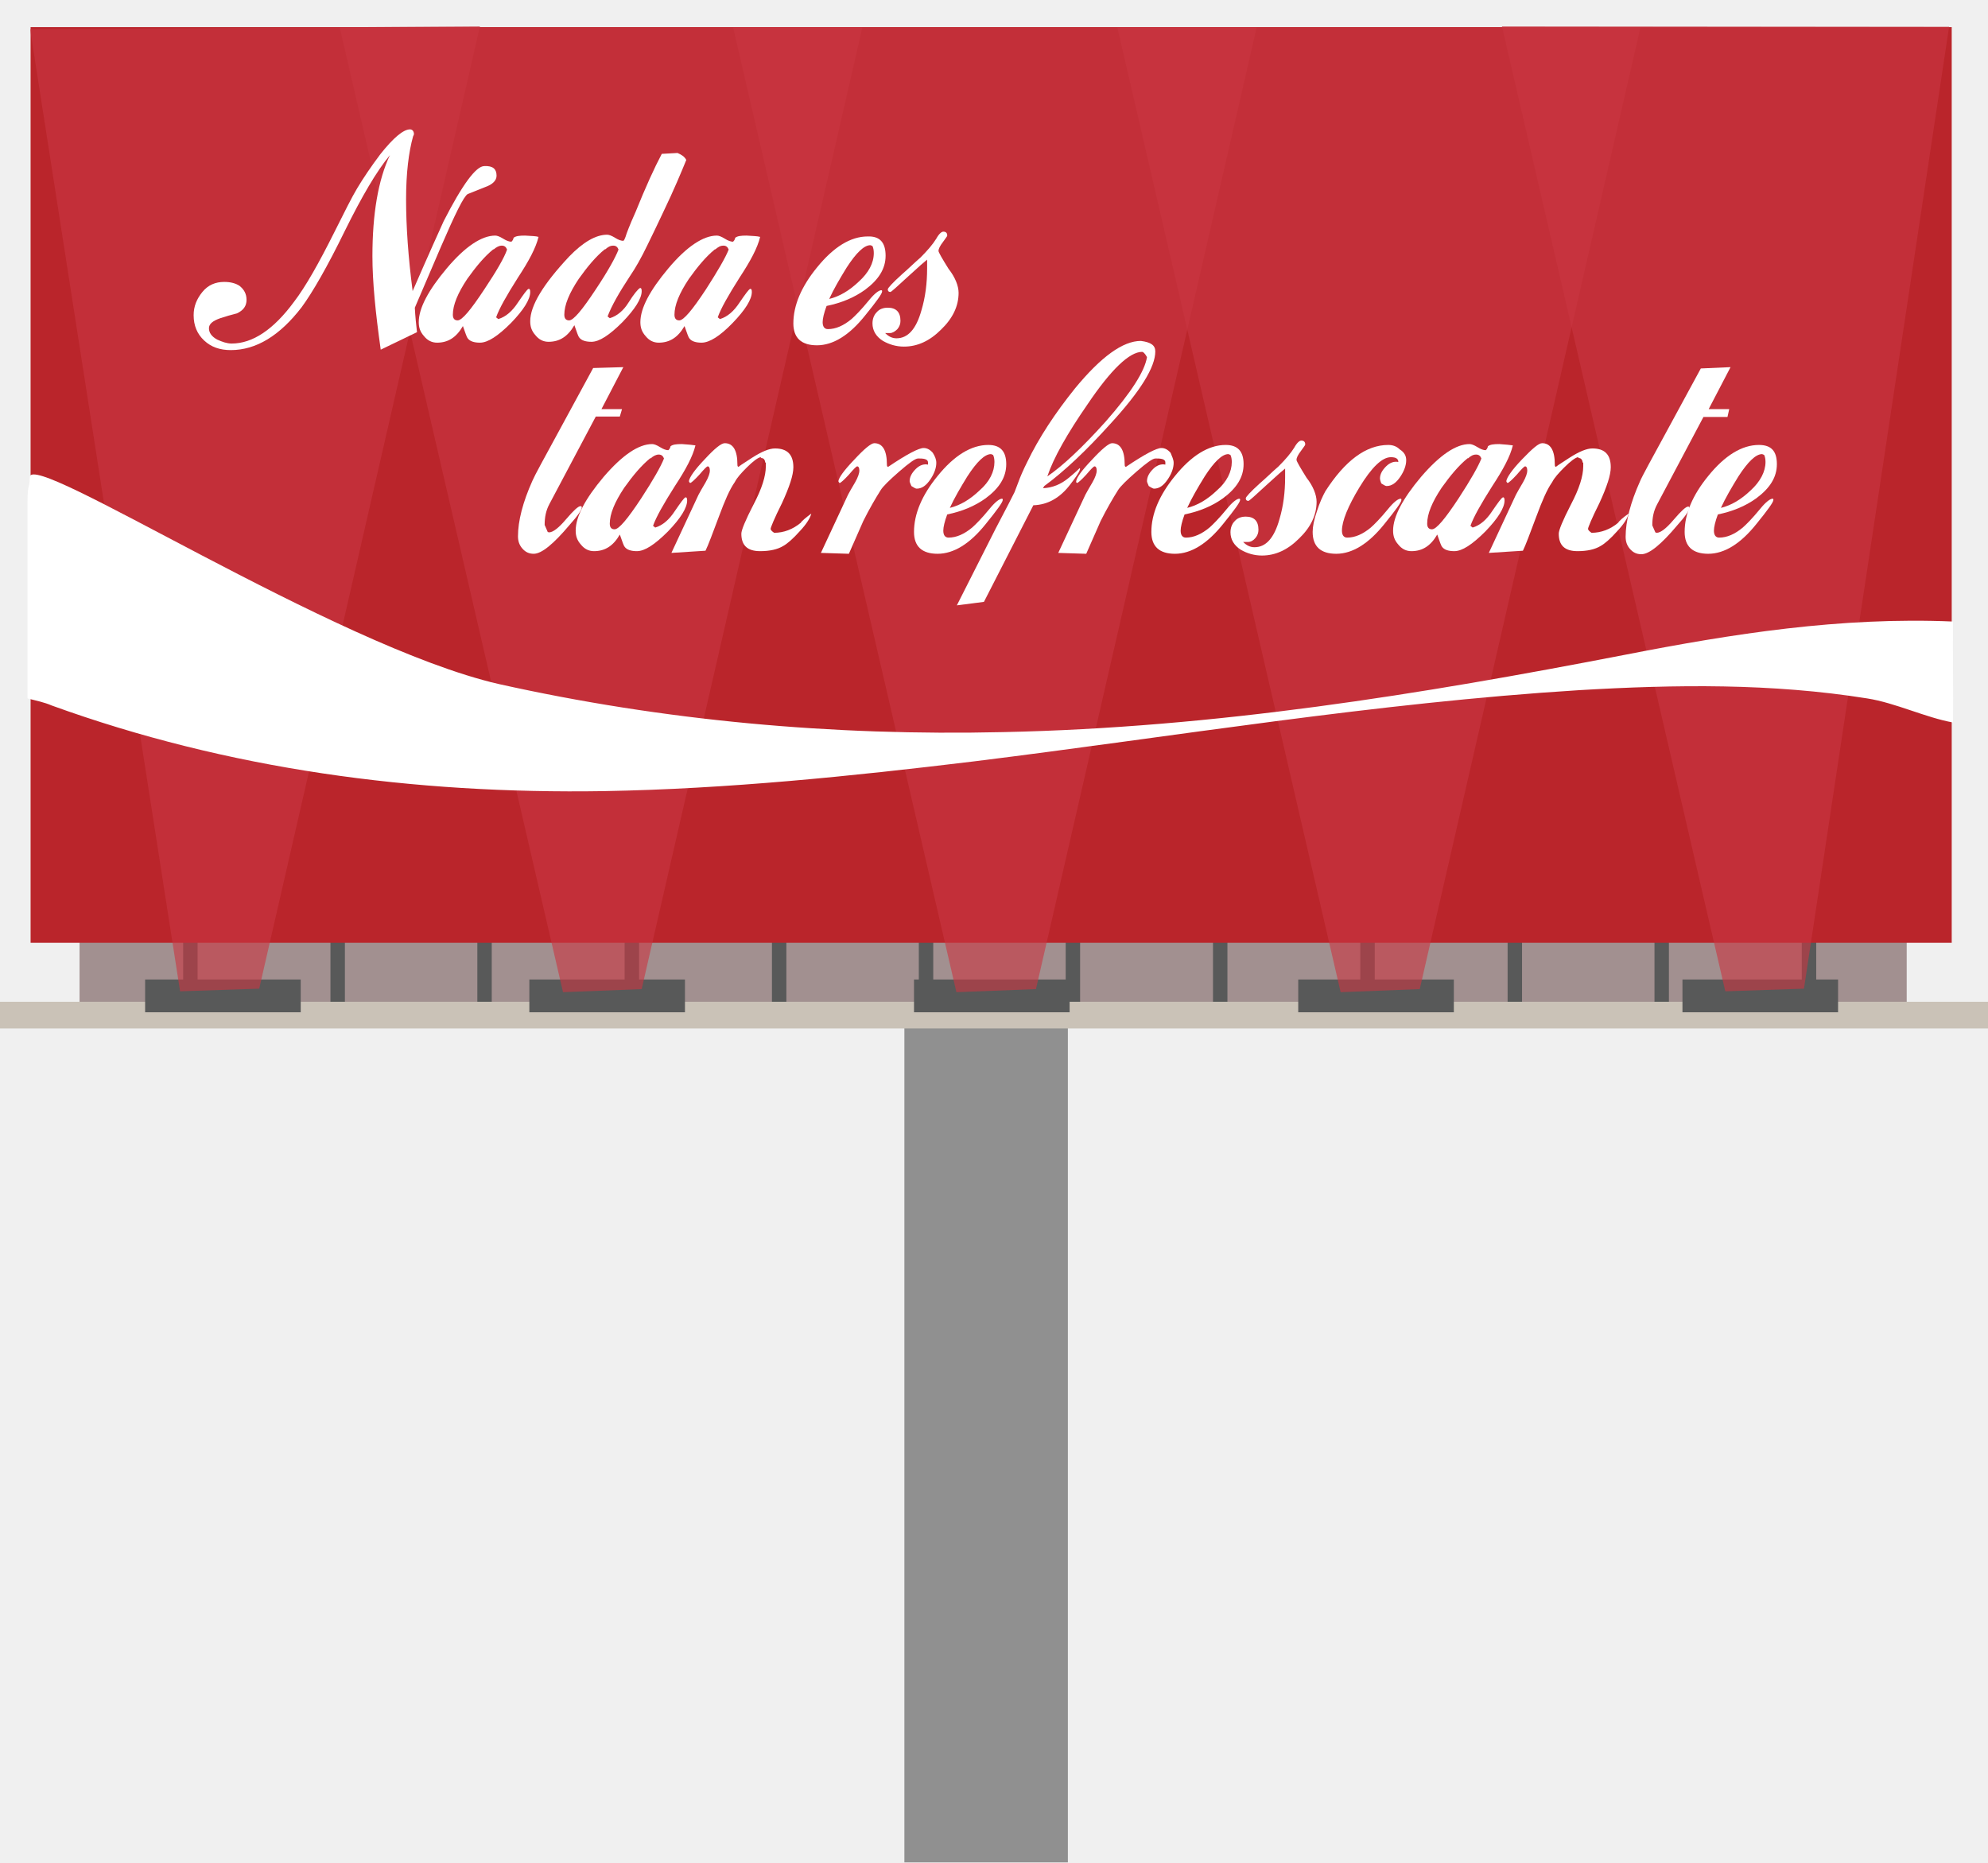
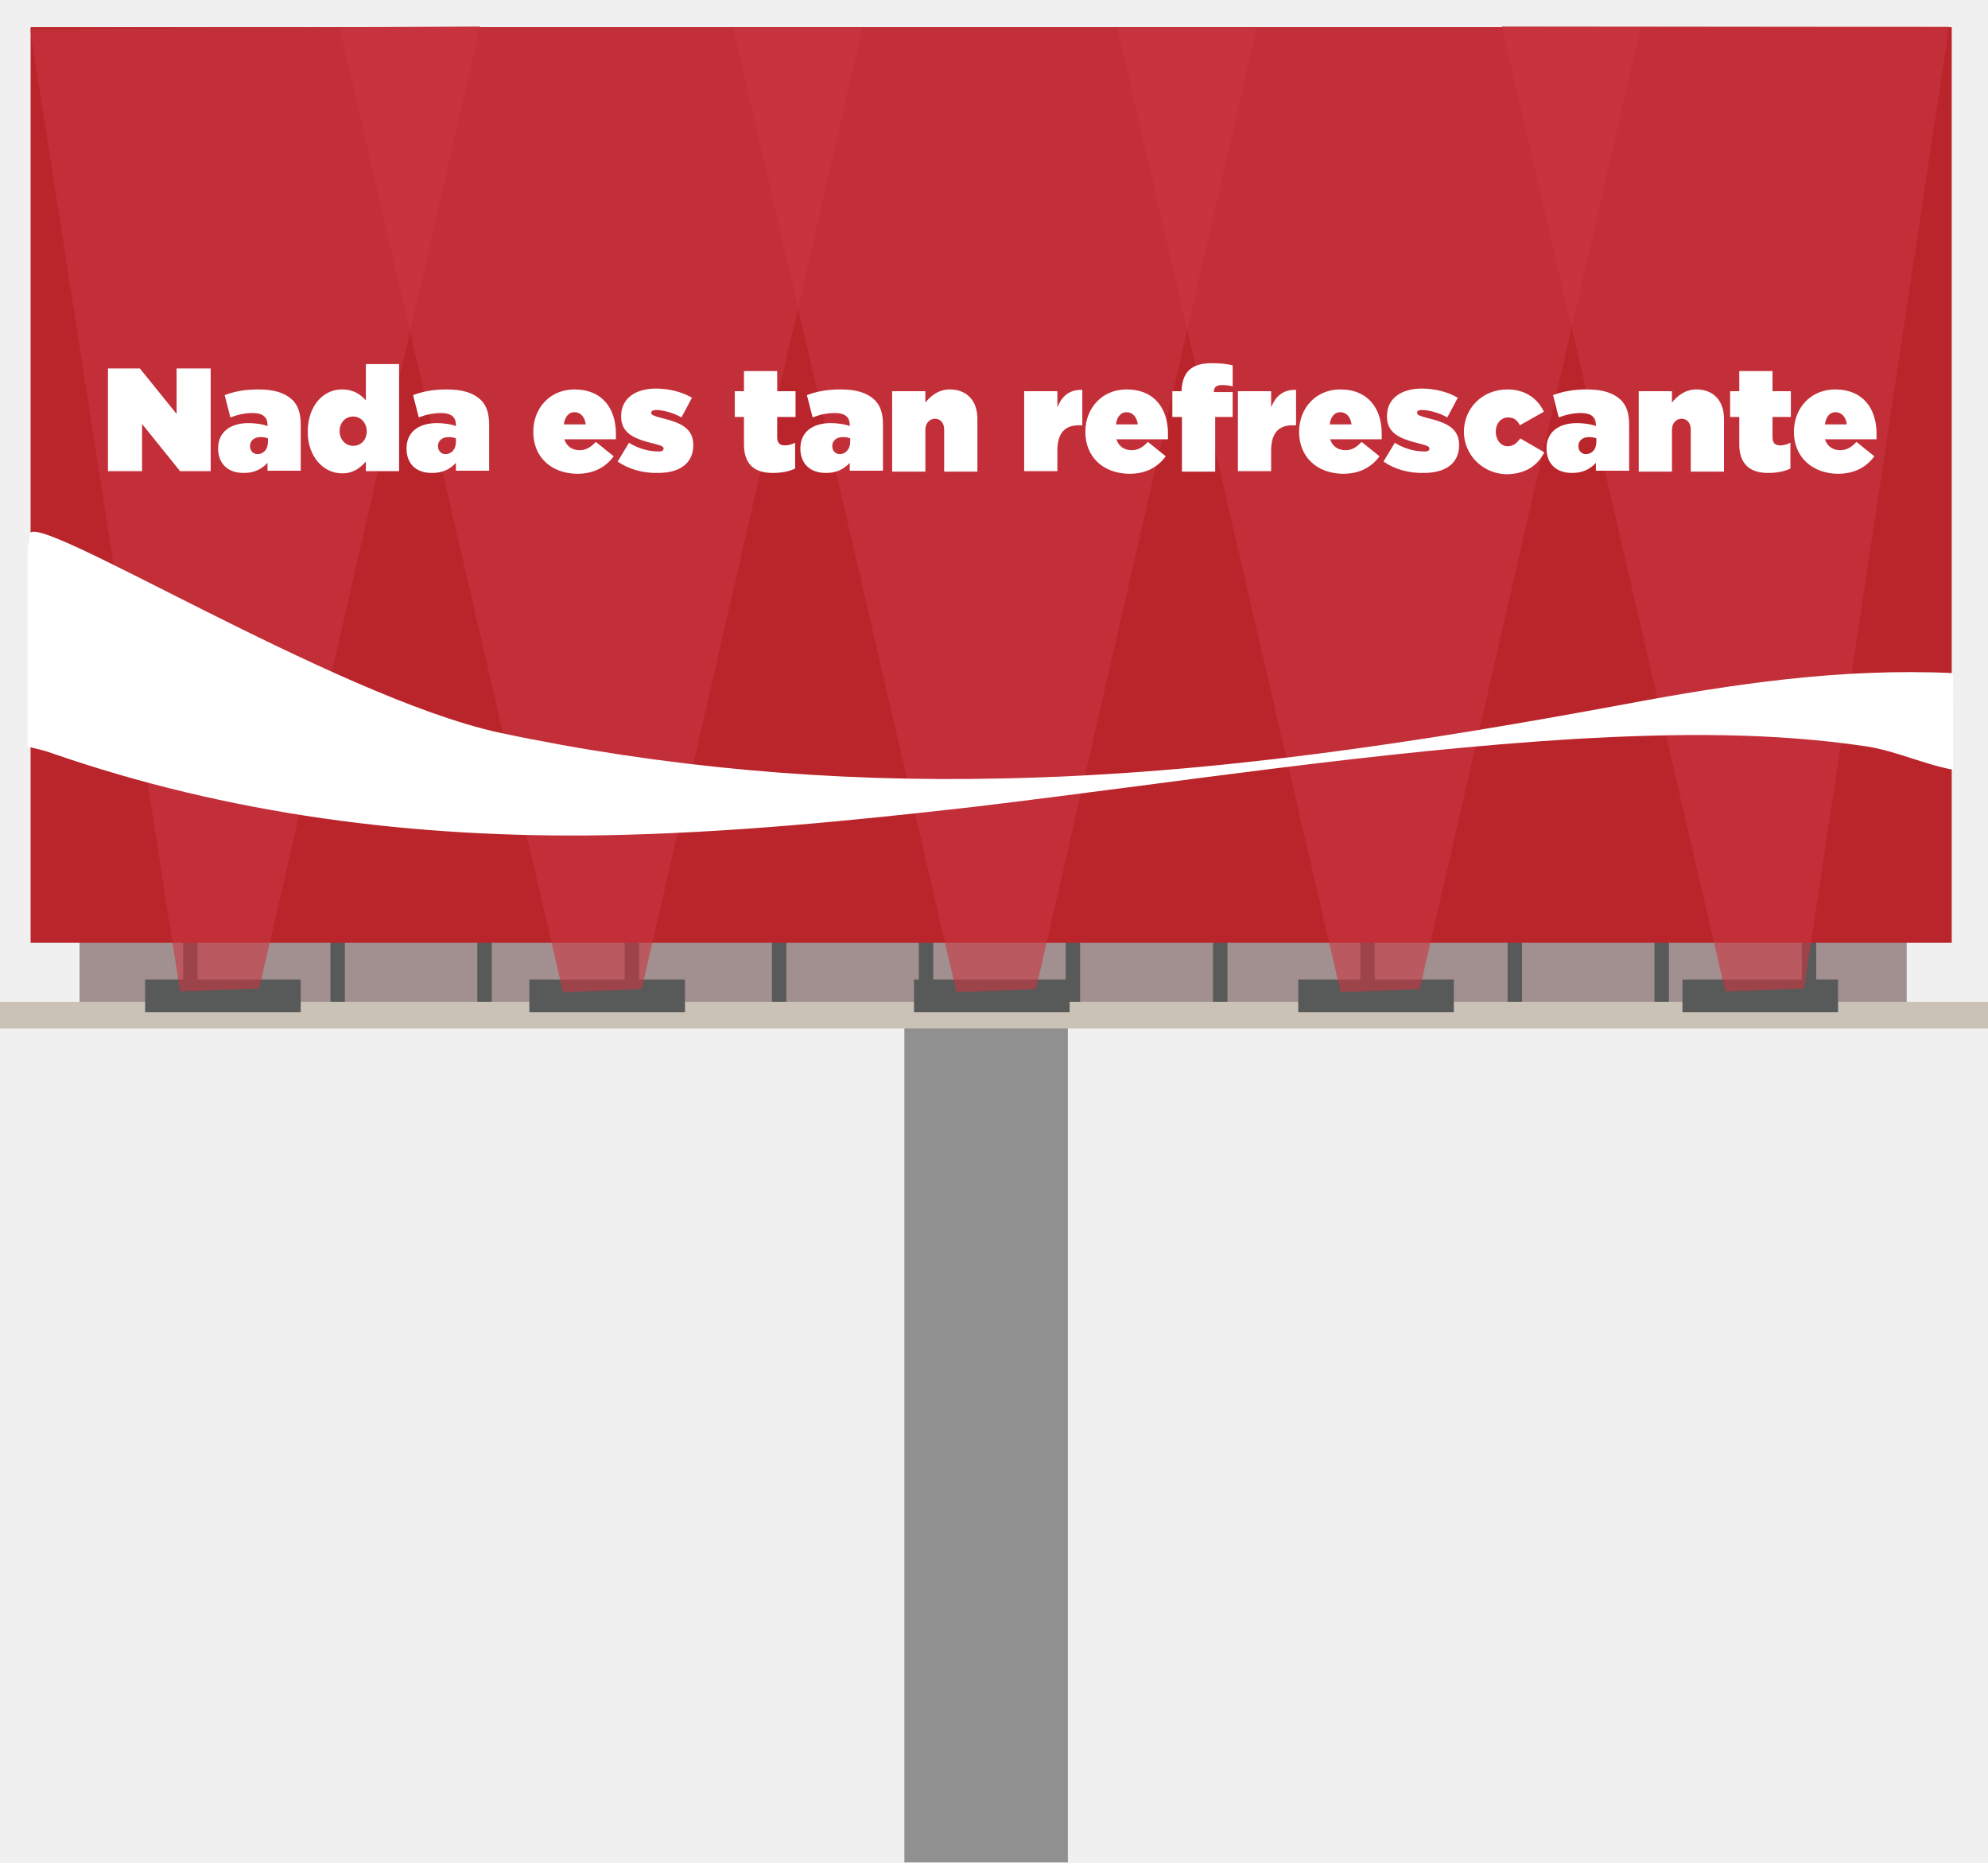
- <svg xmlns="http://www.w3.org/2000/svg" version="1.1" id="Layer_1" x="0px" y="0px" viewBox="0 0 454.8 426.1" enable-background="new 0 0 454.8 426.1" xml:space="preserve">
-   <rect x="206.9" y="220.4" fill="#909090" width="37.4" height="205.7" />
-   <rect x="18.2" y="206.3" fill="#A29090" width="418" height="23.4" />
-   <rect x="41.9" y="206.3" fill="#585959" width="3.3" height="23.4" />
-   <rect x="75.6" y="206.3" fill="#585959" width="3.3" height="23.4" />
-   <rect x="109.2" y="206.3" fill="#585959" width="3.3" height="23.4" />
-   <rect x="142.9" y="206.3" fill="#585959" width="3.3" height="23.4" />
-   <rect x="176.6" y="206.3" fill="#585959" width="3.3" height="23.4" />
-   <rect x="210.2" y="206.3" fill="#585959" width="3.3" height="23.4" />
-   <rect x="243.8" y="206.3" fill="#585959" width="3.3" height="23.4" />
-   <rect x="277.5" y="206.3" fill="#585959" width="3.3" height="23.4" />
-   <rect x="311.2" y="206.3" fill="#585959" width="3.3" height="23.4" />
-   <rect x="344.9" y="206.3" fill="#585959" width="3.3" height="23.4" />
-   <rect x="378.5" y="206.3" fill="#585959" width="3.3" height="23.4" />
-   <rect x="412.2" y="206.3" fill="#585959" width="3.3" height="23.4" />
-   <rect x="0" y="229.2" fill="#CAC2B7" width="454.8" height="6.1" />
-   <rect x="33.2" y="224.1" fill="#585959" width="35.6" height="7.5" />
-   <rect x="121.1" y="224.1" fill="#585959" width="35.6" height="7.5" />
-   <rect x="209.1" y="224.1" fill="#585959" width="35.6" height="7.5" />
-   <rect x="297" y="224.1" fill="#585959" width="35.6" height="7.5" />
-   <rect x="384.9" y="224.1" fill="#585959" width="35.6" height="7.5" />
-   <rect x="7" y="6.2" fill="#BA252B" width="439.5" height="209.5" />
-   <polygon opacity="0.61" fill="#C93641" enable-background="new    " points="59.3,226.2 109.8,6 6.9,6.7 41.2,226.8 " />
-   <polygon opacity="0.61" fill="#C93641" enable-background="new    " points="146.8,226.3 197.3,6.2 77.7,6.2 128.8,227 " />
-   <polygon opacity="0.61" fill="#C93641" enable-background="new    " points="237,226.3 287.5,6.2 167.7,6.2 218.8,227 " />
-   <polygon opacity="0.61" fill="#C93641" enable-background="new    " points="324.8,226.3 375.3,6.2 255.6,6.2 306.7,227 " />
-   <polygon opacity="0.61" fill="#C93641" enable-background="new    " points="412.7,226.2 445.9,6.1 343.6,6 394.7,226.8 " />
+ <svg xmlns="http://www.w3.org/2000/svg" version="1.1" id="Layer_1" x="0px" y="0px" viewBox="-252 67.9 454.8 426.1" style="enable-background:new -252 67.9 454.8 426.1;" xml:space="preserve">
+   <style type="text/css">
+ 	.st0{fill:#909090;}
+ 	.st1{fill:#A29090;}
+ 	.st2{fill:#585959;}
+ 	.st3{fill:#CAC2B7;}
+ 	.st4{fill:#BA252B;}
+ 	.st5{opacity:0.61;fill:#C93641;enable-background:new    ;}
+ 	.st6{fill:#FFFFFF;}
+ </style>
+   <rect x="-45.1" y="288.3" class="st0" width="37.4" height="205.7" />
+   <rect x="-233.8" y="274.2" class="st1" width="418" height="23.4" />
+   <rect x="-210.1" y="274.2" class="st2" width="3.3" height="23.4" />
+   <rect x="-176.4" y="274.2" class="st2" width="3.3" height="23.4" />
+   <rect x="-142.8" y="274.2" class="st2" width="3.3" height="23.4" />
+   <rect x="-109.1" y="274.2" class="st2" width="3.3" height="23.4" />
+   <rect x="-75.4" y="274.2" class="st2" width="3.3" height="23.4" />
+   <rect x="-41.8" y="274.2" class="st2" width="3.3" height="23.4" />
+   <rect x="-8.2" y="274.2" class="st2" width="3.3" height="23.4" />
+   <rect x="25.5" y="274.2" class="st2" width="3.3" height="23.4" />
+   <rect x="59.2" y="274.2" class="st2" width="3.3" height="23.4" />
+   <rect x="92.9" y="274.2" class="st2" width="3.3" height="23.4" />
+   <rect x="126.5" y="274.2" class="st2" width="3.3" height="23.4" />
+   <rect x="160.2" y="274.2" class="st2" width="3.3" height="23.4" />
+   <rect x="-252" y="297.1" class="st3" width="454.8" height="6.1" />
+   <rect x="-218.8" y="292" class="st2" width="35.6" height="7.5" />
+   <rect x="-130.9" y="292" class="st2" width="35.6" height="7.5" />
+   <rect x="-42.9" y="292" class="st2" width="35.6" height="7.5" />
+   <rect x="45" y="292" class="st2" width="35.6" height="7.5" />
+   <rect x="132.9" y="292" class="st2" width="35.6" height="7.5" />
+   <rect x="-245" y="74.1" class="st4" width="439.5" height="209.5" />
+   <polygon class="st5" points="-192.7,294.1 -142.2,73.9 -245.1,74.6 -210.8,294.7 " />
+   <polygon class="st5" points="-105.2,294.2 -54.7,74.1 -174.3,74.1 -123.2,294.9 " />
+   <polygon class="st5" points="-15,294.2 35.5,74.1 -84.3,74.1 -33.2,294.9 " />
+   <polygon class="st5" points="72.8,294.2 123.3,74.1 3.6,74.1 54.7,294.9 " />
+   <polygon class="st5" points="160.7,294.1 193.9,74 91.6,73.9 142.7,294.7 " />
  <g>
-     <path fill="#FFFFFF" d="M371.8,149.8c-46.9,9.1-94,16.7-142.3,17.7c-39.1,0.9-77.7-2.6-115.4-11C76.3,147.8,6.8,102.6,6.8,109.2   c0,2.6-0.5,1.4-0.5,5.5v45.1c2,0.5,3.9,0.9,5.5,1.6C52.1,176,94.6,181.7,138.2,181c28.3-0.5,56.5-3.4,84.6-6.8   c46.1-5.7,91.9-13.4,138.5-16.3c22.1-1.3,44-1.6,65.9,1.9c6.4,1,13.4,4.4,19.6,5.5c0.1-7-0.1-16.2,0-23.1   C421.1,141.1,396.4,145,371.8,149.8z" />
-     <g>
-       <path fill="#FFFFFF" d="M113.6,40.2c0,1.1-0.9,2-2.6,2.6l-4,1.6c-0.9,0.5-2.9,4.6-6.1,12l-6,14c0.1,2,0.3,3.9,0.5,5.6l-8.3,4    c-1.2-8.5-1.9-15.6-1.9-21.4c0-9.6,1.3-17.4,4-23.1c-3,3.6-6.4,9.4-10.3,17.3c-4,8.2-7.4,14.1-9.9,17.5c-5,6.5-10.4,9.8-16.2,9.8    c-2.5,0-4.5-0.7-6.1-2.2s-2.4-3.4-2.4-5.8c0-2,0.7-3.7,2-5.3c1.3-1.6,3-2.3,5-2.3c1.4,0,2.6,0.3,3.5,0.9c1,0.8,1.6,1.8,1.6,3.2    c0,1.4-0.7,2.4-2.2,3.1c-1.2,0.3-2.6,0.7-3.8,1.1c-1.7,0.6-2.6,1.3-2.6,2.3c0,1,0.6,1.9,1.9,2.6c1.1,0.5,2.2,0.9,3.3,0.9    c4.8,0,9.6-3.2,14.3-9.6c2.6-3.4,5.6-8.7,9.2-15.9c2.3-4.6,4-8,5.2-10c1.5-2.5,3.2-5,5.3-7.8c3-3.8,5.3-5.7,6.8-5.7    c0.5,0,0.9,0.4,0.9,1.1c0,0.1-0.1,0.3-0.2,0.5c-1,3.6-1.6,8.4-1.6,14.4c0,6.3,0.5,13.3,1.5,21c3.7-8.5,6.1-13.8,7.1-16    c4.3-8.4,7.4-12.6,9.3-12.6C112.8,37.9,113.6,38.7,113.6,40.2z" />
-       <path fill="#FFFFFF" d="M123.2,54.2c-0.6,2.5-2.2,5.5-4.7,9.3c-2.6,4.1-4.3,7.1-5,9.1l0.5,0.4c1.7-0.5,3.2-1.8,4.5-3.8    c1.3-1.9,2.1-3,2.4-3.1h0.2c0.2,0.2,0.2,0.5,0.2,0.7c0,1.7-1.5,4.1-4.4,7.1c-3,3-5.3,4.5-7.1,4.5c-1.3,0-2.3-0.3-2.8-1    c-0.2-0.2-0.5-1.1-1.1-2.8c-1.5,2.6-3.4,3.8-5.9,3.8c-1.2,0-2.2-0.5-3-1.5c-0.9-1-1.2-2-1.2-3.2c0-3.2,2.2-7.3,6.4-12.3    s8-7.5,11.1-7.5c0.4,0,1,0.2,1.8,0.7s1.4,0.7,1.9,0.7c0.2-0.2,0.4-0.4,0.5-0.9c0.5-0.4,1.3-0.5,2.6-0.5    C121.6,54,122.6,54,123.2,54.2z M116,57.1c-0.2-0.5-0.5-0.9-1.2-0.9c-0.6,0-1.2,0.3-1.9,0.9v-0.1c-2.1,1.7-4,4-6,6.8    c-2.2,3.3-3.3,6-3.3,8.2c0,0.9,0.4,1.3,1.1,1.3c1,0,3-2.4,6.1-7.1C113.6,62,115.4,58.9,116,57.1z" />
-       <path fill="#FFFFFF" d="M157,36.6c-1.1,2.7-2.8,6.8-5.3,12c-1.1,2.4-2.3,4.8-3.6,7.5c-1.4,2.9-2.7,5.2-4,7.1    c-2.5,3.8-4.2,6.8-5.1,9.2l0.5,0.4c1.7-0.5,3.2-1.8,4.3-3.6c1.2-1.9,2.1-3,2.6-3.3h0.2c0.2,0.2,0.2,0.5,0.2,0.7    c0,1.7-1.5,4.1-4.4,7.1c-3,3-5.3,4.5-7.1,4.5c-1.3,0-2.3-0.3-2.8-1c-0.2-0.2-0.5-1.1-1.1-2.8c-1.5,2.6-3.4,3.8-5.9,3.8    c-1.2,0-2.2-0.5-3-1.5c-0.9-1-1.2-2-1.2-3.2c0-3.6,3-8.5,8.9-14.8c3.2-3.3,6.1-5,8.7-5c0.4,0,1,0.2,1.8,0.7    c0.8,0.5,1.4,0.7,1.9,0.7c0.2-0.1,0.3-0.4,0.5-0.9c0.2-0.7,0.9-2.6,2.3-5.7c2.3-5.7,4.3-10.1,6-13.3l3.6-0.2    C155.9,35.4,156.6,35.8,157,36.6z M141.5,57.1c-0.2-0.5-0.5-0.9-1.2-0.9s-1.2,0.3-1.9,0.9v-0.1c-2.1,1.7-4,4-6,6.8    c-2.2,3.3-3.3,6-3.3,8.2c0,0.9,0.4,1.3,1.1,1.3c1,0,3-2.4,6.1-7.1C139.1,62,140.8,58.9,141.5,57.1z" />
-       <path fill="#FFFFFF" d="M173.9,54.2c-0.6,2.5-2.2,5.5-4.7,9.3c-2.6,4.1-4.3,7.1-5,9.1l0.5,0.4c1.7-0.5,3.2-1.8,4.5-3.8    c1.3-1.9,2.1-3,2.4-3.1h0.2c0.2,0.2,0.2,0.5,0.2,0.7c0,1.7-1.5,4.1-4.4,7.1s-5.3,4.5-7.1,4.5c-1.3,0-2.3-0.3-2.8-1    c-0.2-0.2-0.5-1.1-1.1-2.8c-1.5,2.6-3.4,3.8-5.9,3.8c-1.2,0-2.2-0.5-3-1.5c-0.9-1-1.2-2-1.2-3.2c0-3.2,2.2-7.3,6.4-12.3    s8-7.5,11.1-7.5c0.4,0,1,0.2,1.8,0.7s1.4,0.7,1.9,0.7c0.2-0.2,0.4-0.4,0.5-0.9c0.5-0.4,1.3-0.5,2.6-0.5    C172.2,54,173.2,54,173.9,54.2z M166.7,57.1c-0.2-0.5-0.5-0.9-1.2-0.9s-1.2,0.3-1.9,0.9v-0.1c-2.1,1.7-4,4-6,6.8    c-2.2,3.3-3.3,6-3.3,8.2c0,0.9,0.4,1.3,1.1,1.3c1,0,3-2.4,6.1-7.1C164.2,62,166,58.9,166.7,57.1z" />
-       <path fill="#FFFFFF" d="M202.6,58.5c0,3-1.6,5.5-4.7,7.8c-2.5,1.8-5.4,3-8.8,3.7c-0.6,1.6-0.9,2.9-0.9,3.7c0,1,0.4,1.6,1.2,1.6    c1.8,0,3.6-0.8,5.4-2.3c0.8-0.7,2.2-2.1,4-4.3c1.3-1.6,2.3-2.3,2.8-2.3c0.2,0,0.2,0.1,0.2,0.3c0,0.5-1.3,2.3-3.9,5.5    c-3.6,4.5-7.3,6.8-11,6.8c-3.6,0-5.4-1.7-5.4-5c0-4.1,1.8-8.4,5.4-12.8c3.8-4.7,7.7-7.1,11.6-7.1C201.3,54,202.6,55.5,202.6,58.5z     M199.9,57.9c0-0.6-0.1-1.2-0.3-1.6c-0.2-0.1-0.4-0.2-0.5-0.2c-1.4,0-3.2,1.7-5.4,5.1c-1.6,2.6-3,5-4,7.2c2.4-0.6,4.6-1.9,6.8-4    C198.7,62.4,199.9,60.2,199.9,57.9z" />
-       <path fill="#FFFFFF" d="M219.3,67c0,3-1.3,5.8-4,8.4c-2.6,2.6-5.4,3.9-8.5,3.9c-1.8,0-3.4-0.5-4.8-1.3c-1.6-1-2.4-2.4-2.4-4    c0-1,0.3-1.9,1-2.6c0.6-0.7,1.5-1,2.5-1c1.9,0,2.9,1,2.9,3c0,0.7-0.2,1.3-0.7,1.9c-0.5,0.5-1.1,0.9-1.7,0.9c-0.4,0-0.8,0-1.1,0    c0.8,0.8,1.6,1.2,2.6,1.2c2.6,0,4.5-2.1,5.7-6.4c0.9-3,1.3-6.2,1.3-9.6v-2c-0.4,0.3-1.9,1.6-4.4,3.9c-2.5,2.3-3.8,3.5-4,3.5    c-0.4,0-0.6-0.2-0.6-0.6c0-0.3,1.1-1.5,3.2-3.4c1.4-1.2,2.8-2.6,4.3-3.9c1.6-1.6,2.8-3,3.6-4.3c0.6-1.1,1.2-1.6,1.6-1.6    c0.6,0,0.9,0.3,0.9,0.9c0,0.2-0.4,0.6-1,1.5c-0.7,0.9-1,1.6-1,2c0,0.3,0.8,1.7,2.3,4.1C218.5,63.4,219.3,65.4,219.3,67z" />
-       <path fill="#FFFFFF" d="M142.6,84l-5,9.6h4.7l-0.5,1.7h-5.5l-10.6,20c-0.8,1.5-1.1,3-1.1,4.8l0.7,1.6c0.2,0.1,0.3,0.1,0.3,0.1    c0.9,0,2.2-1,3.9-3c1.7-2,2.8-3,3.3-3c0.2,0,0.3,0.1,0.3,0.3c0,0.5-0.9,1.9-2.8,4c-3.7,4.4-6.4,6.6-8.2,6.6    c-1.1,0-1.9-0.4-2.6-1.2c-0.7-0.8-1-1.7-1-2.8c0-3.5,1.1-7.8,3.3-12.7c0.5-1.2,2.6-5,6.3-11.8l7.6-14L142.6,84z" />
-       <path fill="#FFFFFF" d="M159.1,101.9c-0.6,2.5-2.2,5.5-4.7,9.3c-2.6,4.1-4.3,7.1-5,9.1l0.5,0.4c1.7-0.5,3.2-1.8,4.5-3.8    c1.3-1.9,2.1-3,2.4-3.1h0.2c0.2,0.2,0.2,0.5,0.2,0.7c0,1.7-1.5,4.1-4.4,7.1c-3,3-5.3,4.5-7.1,4.5c-1.3,0-2.3-0.3-2.8-1    c-0.2-0.2-0.5-1.1-1.1-2.8c-1.5,2.6-3.4,3.8-5.9,3.8c-1.2,0-2.2-0.5-3-1.5c-0.9-1-1.2-2-1.2-3.2c0-3.2,2.2-7.3,6.4-12.3    c4.3-5,8-7.5,11.1-7.5c0.4,0,1,0.2,1.8,0.7c0.8,0.5,1.4,0.7,1.9,0.7c0.2-0.2,0.4-0.4,0.5-0.9c0.5-0.4,1.3-0.5,2.6-0.5    C157.5,101.7,158.5,101.8,159.1,101.9z M151.9,104.9c-0.2-0.5-0.5-0.9-1.2-0.9c-0.6,0-1.2,0.3-1.9,0.9v-0.1c-2.1,1.7-4,4-6,6.8    c-2.2,3.3-3.3,6-3.3,8.2c0,0.9,0.4,1.3,1.1,1.3c1,0,3-2.4,6.1-7.1C149.5,109.7,151.2,106.7,151.9,104.9z" />
-       <path fill="#FFFFFF" d="M185.6,117.5c-0.2,0.9-1,2.3-2.6,4c-1.6,1.8-2.9,2.9-3.8,3.4c-1.3,0.8-3.1,1.2-5.3,1.2    c-2.9,0-4.3-1.3-4.3-4c0-0.8,0.9-3,2.8-6.7c1.9-3.6,2.8-6.5,2.8-8.7v-0.9l-0.1,0.1c-0.1-0.7-0.4-1.1-0.9-1.1l-0.2-0.2    c-0.6,0.1-1.7,0.9-3.2,2.4c-1.2,1.2-2.2,2.3-2.7,3.3c-1.2,1.7-2.3,4.3-3.6,7.8c-1.5,4-2.5,6.7-3.1,7.9l-7.8,0.5l6.2-13.3    c0.3-0.6,0.9-1.6,1.6-2.8c0.7-1.2,1-2.2,1-2.7c0-0.7-0.2-1-0.5-1c-0.2,0-0.8,0.6-1.9,1.9c-1.1,1.2-1.9,1.9-2.1,1.9    c-0.1-0.1-0.2-0.1-0.2-0.2l-0.1-0.2c0.1-0.8,1.2-2.5,3.6-5c2.3-2.5,3.8-3.7,4.6-3.7c1.9,0,2.9,1.6,2.9,4.9c0,0.4,0.1,0.5,0.3,0.5    c-0.1,0,0.9-0.7,3.1-2.1s3.9-2.1,5.2-2.1c2.8,0,4.2,1.4,4.2,4.3c0,1.8-0.9,4.5-2.6,8.2c-1.8,3.6-2.6,5.6-2.6,5.9    c0,0.2,0.2,0.5,0.8,0.9c2.2,0,4.3-0.8,6.1-2.3C183.4,119.2,184.4,118.4,185.6,117.5L185.6,117.5z" />
-       <path fill="#FFFFFF" d="M214.2,105.9c0,1.2-0.5,2.5-1.3,3.7c-1,1.5-2,2.2-3.2,2.2c-0.2,0-0.6-0.2-1.2-0.6    c-0.2-0.5-0.4-0.9-0.4-1.1c0-1,0.5-1.9,1.4-2.8c0.9-0.9,1.9-1.2,2.8-1v-0.5c0-0.6-0.6-0.9-1.9-0.9H210c-0.6,0-2,1-4.3,3    c-2.3,2-3.7,3.4-4.2,4.2c-1.2,1.9-2.6,4.3-4,7.1c-1.1,2.5-2.2,5-3.3,7.5l-6.4-0.2l6.2-13.3c0.3-0.6,0.9-1.6,1.6-2.8    c0.7-1.2,1-2.2,1-2.7c0-0.7-0.2-1-0.5-1c-0.2,0-0.8,0.6-1.9,1.9c-1.1,1.2-1.9,1.9-2.1,1.9c-0.1-0.1-0.2-0.1-0.2-0.2l-0.1-0.2    c0.1-0.8,1.2-2.4,3.6-4.9c2.3-2.5,3.9-3.8,4.6-3.8c1.9,0,2.9,1.6,2.9,4.9c0,0.4,0.1,0.5,0.3,0.5c4.3-2.9,7-4.3,8.1-4.3    c0.8,0,1.5,0.4,2.1,1.1C213.9,104.4,214.2,105.1,214.2,105.9z" />
-       <path fill="#FFFFFF" d="M230.2,106.2c0,3-1.6,5.5-4.7,7.8c-2.5,1.8-5.4,3-8.8,3.7c-0.6,1.6-0.9,2.9-0.9,3.7c0,1,0.4,1.6,1.2,1.6    c1.8,0,3.6-0.8,5.4-2.3c0.8-0.7,2.2-2.1,4-4.3c1.3-1.6,2.3-2.3,2.8-2.3c0.2,0,0.2,0.1,0.2,0.3c0,0.5-1.3,2.3-3.9,5.5    c-3.6,4.5-7.3,6.8-11,6.8c-3.6,0-5.4-1.7-5.4-5c0-4.1,1.8-8.4,5.4-12.8c3.8-4.7,7.7-7.1,11.6-7.1    C228.9,101.8,230.2,103.3,230.2,106.2z M227.5,105.7c0-0.6-0.1-1.2-0.3-1.6c-0.2-0.1-0.4-0.2-0.5-0.2c-1.4,0-3.2,1.7-5.4,5.1    c-1.6,2.6-3,5-4,7.2c2.4-0.6,4.6-1.9,6.8-4C226.4,110.2,227.5,107.9,227.5,105.7z" />
-       <path fill="#FFFFFF" d="M264.3,80.4c0,3.6-3.4,9.1-10.3,16.6c-5.5,6.1-10.6,10.9-15.1,14.2l-0.3,0.5c2.2-0.1,4.1-0.9,5.8-2.3    c0.6-0.5,1.5-1.2,2.6-2.3l0.1,0.2c-0.2,0.8-1,1.9-2.3,3.6c-2.3,3-5.1,4.6-8.4,4.7l-11.3,22.1l-6.2,0.8l8.9-17.6    c0.8-1.6,2.3-4.3,4.3-8.3l0.8-2.1c0.5-1.4,1.2-3,2.1-4.8c2.7-5.6,6.4-11.2,10.9-16.8c6-7.3,11-10.9,15.1-10.9    C263.3,78.3,264.3,79,264.3,80.4z M262.4,81.7c-0.5-0.9-0.9-1.2-1.1-1.2c-2.9,0-7.1,4-12.5,12c-4.7,6.8-7.8,12.3-9.2,16.5    c3.5-2.4,7.9-6.5,13.3-12.5C258.8,89.8,261.9,84.9,262.4,81.7z" />
-       <path fill="#FFFFFF" d="M268.5,105.9c0,1.2-0.5,2.5-1.3,3.7c-1,1.5-2,2.2-3.2,2.2c-0.2,0-0.6-0.2-1.2-0.6    c-0.2-0.5-0.4-0.9-0.4-1.1c0-1,0.5-1.9,1.4-2.8c0.9-0.9,1.9-1.2,2.8-1v-0.5c0-0.6-0.6-0.9-1.9-0.9h-0.4c-0.6,0-2,1-4.3,3    c-2.3,2-3.7,3.4-4.2,4.2c-1.2,1.9-2.6,4.3-4,7.1c-1.1,2.5-2.2,5-3.3,7.5l-6.4-0.2l6.2-13.3c0.3-0.6,0.9-1.6,1.6-2.8    c0.7-1.2,1-2.2,1-2.7c0-0.7-0.2-1-0.5-1c-0.2,0-0.8,0.6-1.9,1.9c-1.1,1.2-1.9,1.9-2.1,1.9c-0.1-0.1-0.2-0.1-0.2-0.2l0-0.2    c0.1-0.8,1.2-2.4,3.6-4.9c2.3-2.5,3.9-3.8,4.6-3.8c1.9,0,2.9,1.6,2.9,4.9c0,0.4,0.1,0.5,0.3,0.5c4.3-2.9,7-4.3,8.1-4.3    c0.8,0,1.5,0.4,2.1,1.1C268.1,104.4,268.5,105.1,268.5,105.9z" />
-       <path fill="#FFFFFF" d="M284.5,106.2c0,3-1.6,5.5-4.7,7.8c-2.5,1.8-5.4,3-8.8,3.7c-0.6,1.6-0.9,2.9-0.9,3.7c0,1,0.4,1.6,1.2,1.6    c1.8,0,3.6-0.8,5.4-2.3c0.8-0.7,2.2-2.1,4-4.3c1.3-1.6,2.3-2.3,2.8-2.3c0.2,0,0.2,0.1,0.2,0.3c0,0.5-1.3,2.3-3.9,5.5    c-3.6,4.5-7.3,6.8-11,6.8c-3.6,0-5.4-1.7-5.4-5c0-4.1,1.8-8.4,5.4-12.8c3.8-4.7,7.7-7.1,11.6-7.1    C283.2,101.8,284.5,103.3,284.5,106.2z M281.8,105.7c0-0.6-0.1-1.2-0.3-1.6c-0.2-0.1-0.4-0.2-0.5-0.2c-1.4,0-3.2,1.7-5.4,5.1    c-1.6,2.6-3,5-4,7.2c2.4-0.6,4.6-1.9,6.8-4C280.7,110.2,281.8,107.9,281.8,105.7z" />
-       <path fill="#FFFFFF" d="M301.2,114.8c0,3-1.3,5.8-4,8.4c-2.6,2.6-5.4,3.9-8.5,3.9c-1.8,0-3.4-0.5-4.8-1.3c-1.6-1-2.4-2.4-2.4-4    c0-1,0.3-1.9,1-2.6c0.6-0.7,1.5-1,2.5-1c1.9,0,2.9,1,2.9,3c0,0.7-0.2,1.3-0.7,1.9s-1.1,0.9-1.7,0.9c-0.4,0-0.8,0-1.1,0    c0.8,0.8,1.6,1.2,2.6,1.2c2.6,0,4.5-2.1,5.7-6.4c0.9-3,1.3-6.2,1.3-9.6v-2c-0.4,0.3-1.9,1.6-4.4,3.9c-2.5,2.3-3.8,3.5-4,3.5    c-0.4,0-0.6-0.2-0.6-0.6c0-0.3,1.1-1.5,3.2-3.4c1.4-1.2,2.8-2.6,4.3-3.9c1.6-1.6,2.8-3,3.6-4.3c0.6-1.1,1.2-1.6,1.6-1.6    c0.6,0,0.9,0.3,0.9,0.9c0,0.2-0.4,0.6-1,1.5c-0.7,0.9-1,1.6-1,2c0,0.3,0.8,1.7,2.3,4.1C300.4,111.2,301.2,113.2,301.2,114.8z" />
-       <path fill="#FFFFFF" d="M321.7,105.3c0,1.2-0.5,2.5-1.3,3.7c-1,1.5-2,2.2-3.2,2.2c-0.2,0-0.6-0.2-1.2-0.6    c-0.2-0.5-0.3-0.9-0.3-1.1c0-1,0.5-1.9,1.4-2.8c0.9-0.9,1.9-1.2,2.8-1c0-0.7-0.5-1.1-1.7-1.1c-2,0-4.4,2.3-7.2,6.9    c-2.6,4.3-4,7.7-4,9.9c0,1,0.4,1.6,1.2,1.6c1.8,0,3.6-0.8,5.4-2.3c0.8-0.7,2.2-2.1,4-4.3c1.3-1.6,2.3-2.3,2.8-2.3    c0.2,0,0.2,0.1,0.2,0.3c0,0.5-1.3,2.3-3.9,5.5c-3.6,4.5-7.3,6.8-11,6.8c-3.6,0-5.4-1.7-5.4-5c0-1.2,0.3-2.8,1-4.8    c0.6-1.9,1.3-3.4,1.9-4.5c4.5-7,9.3-10.6,14.4-10.6c1,0,1.9,0.3,2.6,1C321.3,103.5,321.7,104.3,321.7,105.3z" />
-       <path fill="#FFFFFF" d="M346.1,101.9c-0.6,2.5-2.2,5.5-4.7,9.3c-2.6,4.1-4.3,7.1-5,9.1l0.5,0.4c1.7-0.5,3.2-1.8,4.5-3.8    c1.3-1.9,2.1-3,2.4-3.1h0.2c0.2,0.2,0.2,0.5,0.2,0.7c0,1.7-1.5,4.1-4.4,7.1c-3,3-5.3,4.5-7.1,4.5c-1.3,0-2.3-0.3-2.8-1    c-0.2-0.2-0.5-1.1-1.1-2.8c-1.5,2.6-3.4,3.8-5.9,3.8c-1.2,0-2.2-0.5-3-1.5c-0.9-1-1.2-2-1.2-3.2c0-3.2,2.2-7.3,6.4-12.3    c4.3-5,8-7.5,11.1-7.5c0.4,0,1,0.2,1.8,0.7c0.8,0.5,1.4,0.7,1.9,0.7c0.2-0.2,0.4-0.4,0.5-0.9c0.5-0.4,1.3-0.5,2.6-0.5    C344.5,101.7,345.4,101.8,346.1,101.9z M338.9,104.9c-0.2-0.5-0.5-0.9-1.2-0.9s-1.2,0.3-1.9,0.9v-0.1c-2.1,1.7-4,4-6,6.8    c-2.2,3.3-3.3,6-3.3,8.2c0,0.9,0.4,1.3,1.1,1.3c1,0,3-2.4,6.1-7.1C336.5,109.7,338.2,106.7,338.9,104.9z" />
-       <path fill="#FFFFFF" d="M372.6,117.5c-0.2,0.9-1,2.3-2.6,4c-1.6,1.8-2.9,2.9-3.8,3.4c-1.3,0.8-3.1,1.2-5.3,1.2    c-2.9,0-4.3-1.3-4.3-4c0-0.8,0.9-3,2.8-6.7c1.9-3.6,2.8-6.5,2.8-8.7v-0.9l-0.1,0.1c-0.1-0.7-0.4-1.1-0.9-1.1l-0.2-0.2    c-0.6,0.1-1.7,0.9-3.2,2.4c-1.2,1.2-2.2,2.3-2.7,3.3c-1.2,1.7-2.3,4.3-3.6,7.8c-1.5,4-2.5,6.7-3.1,7.9l-7.8,0.5l6.2-13.3    c0.3-0.6,0.9-1.6,1.6-2.8c0.7-1.2,1-2.2,1-2.7c0-0.7-0.2-1-0.5-1c-0.2,0-0.8,0.6-1.9,1.9c-1.1,1.2-1.9,1.9-2.1,1.9    c-0.1-0.1-0.2-0.1-0.2-0.2l-0.1-0.2c0.1-0.8,1.2-2.5,3.6-5s3.8-3.7,4.6-3.7c1.9,0,2.9,1.6,2.9,4.9c0,0.4,0.1,0.5,0.3,0.5    c-0.1,0,0.9-0.7,3.1-2.1s3.9-2.1,5.2-2.1c2.8,0,4.2,1.4,4.2,4.3c0,1.8-0.9,4.5-2.6,8.2c-1.8,3.6-2.6,5.6-2.6,5.9    c0,0.2,0.2,0.5,0.8,0.9c2.2,0,4.3-0.8,6.1-2.3C370.4,119.2,371.3,118.4,372.6,117.5L372.6,117.5z" />
-       <path fill="#FFFFFF" d="M395.9,84l-5,9.6h4.7l-0.4,1.8h-5.5l-10.6,20c-0.8,1.5-1.1,3-1.1,4.8l0.7,1.6c0.2,0.1,0.3,0.1,0.3,0.1    c0.9,0,2.2-1,3.9-3c1.7-2,2.8-3,3.3-3c0.2,0,0.3,0.1,0.3,0.3c0,0.5-0.9,1.9-2.8,4c-3.7,4.4-6.4,6.6-8.2,6.6    c-1.1,0-1.9-0.4-2.6-1.2c-0.7-0.8-1-1.7-1-2.8c0-3.5,1.1-7.8,3.3-12.7c0.5-1.2,2.6-5,6.3-11.8l7.6-14L395.9,84z" />
-       <path fill="#FFFFFF" d="M406.5,106.2c0,3-1.6,5.5-4.7,7.8c-2.5,1.8-5.4,3-8.8,3.7c-0.6,1.6-0.9,2.9-0.9,3.7c0,1,0.4,1.6,1.2,1.6    c1.8,0,3.6-0.8,5.4-2.3c0.8-0.7,2.2-2.1,4-4.3c1.3-1.6,2.3-2.3,2.8-2.3c0.2,0,0.2,0.1,0.2,0.3c0,0.5-1.3,2.3-3.9,5.5    c-3.6,4.5-7.3,6.8-11,6.8c-3.6,0-5.4-1.7-5.4-5c0-4.1,1.8-8.4,5.4-12.8c3.8-4.7,7.7-7.1,11.6-7.1    C405.3,101.8,406.5,103.3,406.5,106.2z M403.9,105.7c0-0.6-0.1-1.2-0.3-1.6c-0.2-0.1-0.4-0.2-0.5-0.2c-1.4,0-3.2,1.7-5.4,5.1    c-1.6,2.6-3,5-4,7.2c2.4-0.6,4.6-1.9,6.8-4C402.7,110.2,403.9,107.9,403.9,105.7z" />
-     </g>
+     <path class="st6" d="M119.8,229c-46.9,8.7-94,16-142.3,17c-39.1,0.9-77.7-2.5-115.4-10.5c-37.8-8.3-107.3-51.7-107.3-45.3   c0,2.5-0.5,1.3-0.5,5.3v43.2c2,0.5,3.9,0.9,5.5,1.5c40.3,14,82.8,19.5,126.4,18.8c28.3-0.5,56.5-3.3,84.6-6.5   c46.1-5.5,91.9-12.8,138.5-15.6c22.1-1.2,44-1.5,65.9,1.8c6.4,1,13.4,4.2,19.6,5.3c0.1-6.7-0.1-15.5,0-22.1   C169.1,220.7,144.4,224.4,119.8,229z" />
+   </g>
+   <g>
+     <path class="st6" d="M-227.4,152.2h7.4l8.4,10.4v-10.4h7.8v23.5h-7l-8.7-10.8v10.8h-7.8V152.2z" />
+     <path class="st6" d="M-202.1,170.5L-202.1,170.5c0-3.7,2.7-5.8,7-5.8c1.5,0,3.5,0.3,4.3,0.7v-0.3c0-1.7-1-2.7-3.4-2.7   c-1.9,0-3.5,0.4-5.1,1l-1.3-5.1c2.1-0.8,4.5-1.3,7.7-1.3c3.7,0,6.1,0.8,7.8,2.4c1.4,1.4,1.9,3.2,1.9,5.8v10.4h-7.6v-1.8   c-1.3,1.4-3,2.3-5.3,2.3C-199.6,176.2-202.1,174.2-202.1,170.5z M-190.7,169v-0.8c-0.4-0.2-1.1-0.3-1.7-0.3c-1.5,0-2.4,0.9-2.4,2   v0.1c0,1.1,0.8,1.8,1.7,1.8C-191.7,171.8-190.7,170.7-190.7,169z" />
+     <path class="st6" d="M-181.6,166.7L-181.6,166.7c0-5.9,3.5-9.7,7.8-9.7c2.8,0,4.3,1.2,5.5,2.5v-8.3h7.6v24.5h-7.6v-2.2   c-1.2,1.3-2.7,2.7-5.4,2.7C-178.1,176.2-181.6,172.3-181.6,166.7z M-168.1,166.6L-168.1,166.6c0-1.9-1.3-3.4-3.1-3.4   s-3.1,1.4-3.1,3.3v0.1c0,1.8,1.3,3.3,3.1,3.3S-168.1,168.5-168.1,166.6z" />
+     <path class="st6" d="M-159,170.5L-159,170.5c0-3.7,2.7-5.8,7-5.8c1.5,0,3.5,0.3,4.3,0.7v-0.3c0-1.7-1-2.7-3.4-2.7   c-1.9,0-3.5,0.4-5.1,1l-1.3-5.1c2.1-0.8,4.5-1.3,7.7-1.3c3.7,0,6.1,0.8,7.8,2.4c1.4,1.4,1.9,3.2,1.9,5.8v10.4h-7.6v-1.8   c-1.3,1.4-3,2.3-5.3,2.3C-156.6,176.2-159,174.2-159,170.5z M-147.7,169v-0.8c-0.4-0.2-1.1-0.3-1.7-0.3c-1.5,0-2.4,0.9-2.4,2v0.1   c0,1.1,0.8,1.8,1.7,1.8C-148.7,171.8-147.7,170.7-147.7,169z" />
+     <path class="st6" d="M-130,166.7L-130,166.7c0-5.5,3.9-9.7,9.4-9.7c6.5,0,9.5,4.5,9.5,10.1c0,0.4,0,0.9,0,1.3h-11.8   c0.5,1.6,1.8,2.5,3.5,2.5c1.4,0,2.5-0.6,3.7-1.9l4.1,3.3c-1.8,2.4-4.4,4-8.4,4C-126,176.2-130,172.4-130,166.7z M-118,165   c-0.2-1.7-1.2-2.8-2.6-2.8c-1.3,0-2.2,1.1-2.4,2.8H-118z" />
+     <path class="st6" d="M-110.7,173.5l2.6-4.3c2.2,1.4,4.7,2,6.8,2c0.7,0,1.1-0.2,1.1-0.6v-0.1c0-0.4-0.3-0.6-2.2-1.1   c-4.6-1.1-7.5-2.4-7.5-6.2v-0.1c0-4,3.2-6.3,8-6.3c3,0,6,0.8,8.2,2.1l-2.4,4.5c-1.9-1.1-4.3-1.7-5.8-1.7c-0.7,0-1.1,0.2-1.1,0.6   v0.1c0,0.4,0.4,0.6,2.2,1.1c4.6,1.1,7.4,2.4,7.4,6.2v0.1c0,4-3,6.3-8,6.3C-104.8,176.2-108.1,175.3-110.7,173.5z" />
+     <path class="st6" d="M-81.8,169.6v-6.3h-2.1v-5.9h2.1v-4.6h7.6v4.6h4.2v5.9h-4.2v4.6c0,1.4,0.6,1.9,1.8,1.9c0.7,0,1.5-0.2,2.3-0.6   v5.9c-1.2,0.6-3,1-4.9,1C-79.4,176.2-81.8,174.1-81.8,169.6z" />
+     <path class="st6" d="M-68.9,170.5L-68.9,170.5c0-3.7,2.7-5.8,7-5.8c1.5,0,3.5,0.3,4.3,0.7v-0.3c0-1.7-1-2.7-3.4-2.7   c-1.9,0-3.5,0.4-5.1,1l-1.3-5.1c2.1-0.8,4.5-1.3,7.7-1.3c3.7,0,6.1,0.8,7.8,2.4c1.4,1.4,1.9,3.2,1.9,5.8v10.4h-7.6v-1.8   c-1.3,1.4-3,2.3-5.3,2.3C-66.4,176.2-68.9,174.2-68.9,170.5z M-57.5,169v-0.8c-0.4-0.2-1.1-0.3-1.7-0.3c-1.5,0-2.4,0.9-2.4,2v0.1   c0,1.1,0.8,1.8,1.7,1.8C-58.6,171.8-57.5,170.7-57.5,169z" />
+     <path class="st6" d="M-47.9,157.4h7.6v2.6c1.2-1.5,3-3,5.6-3c3.9,0,6.3,2.6,6.3,6.7v12.1H-36v-9.6c0-1.6-0.9-2.5-2.1-2.5   c-1.1,0-2.2,0.9-2.2,2.5v9.6h-7.6V157.4z" />
+     <path class="st6" d="M-17.7,157.4h7.6v3.7c1-2.5,2.7-4.1,5.7-4v8.1h-0.8c-3.2,0-4.9,1.8-4.9,5.8v4.7h-7.6V157.4z" />
+     <path class="st6" d="M-3.7,166.7L-3.7,166.7c0-5.5,3.9-9.7,9.4-9.7c6.5,0,9.5,4.5,9.5,10.1c0,0.4,0,0.9,0,1.3H3.4   c0.5,1.6,1.8,2.5,3.5,2.5c1.4,0,2.5-0.6,3.7-1.9l4.1,3.3c-1.8,2.4-4.4,4-8.4,4C0.3,176.2-3.7,172.4-3.7,166.7z M8.3,165   c-0.2-1.7-1.2-2.8-2.6-2.8c-1.3,0-2.2,1.1-2.4,2.8H8.3z" />
+     <path class="st6" d="M18.3,163.3h-2.1v-5.9h2.1c0.1-2,0.5-3.5,1.6-4.7c1.2-1.2,2.9-1.7,5.4-1.7c2.2,0,3.6,0.2,4.7,0.5v4.8   c-0.7-0.2-1.5-0.3-2.5-0.3c-1.2,0-1.8,0.5-1.8,1.5v0.1H30v5.7H26v12.5h-7.6V163.3z" />
+     <path class="st6" d="M31.2,157.4h7.6v3.7c1-2.5,2.7-4.1,5.7-4v8.1h-0.8c-3.2,0-4.9,1.8-4.9,5.8v4.7h-7.6V157.4z" />
+     <path class="st6" d="M45.2,166.7L45.2,166.7c0-5.5,3.9-9.7,9.4-9.7c6.5,0,9.5,4.5,9.5,10.1c0,0.4,0,0.9,0,1.3H52.3   c0.5,1.6,1.8,2.5,3.5,2.5c1.4,0,2.5-0.6,3.7-1.9l4.1,3.3c-1.8,2.4-4.4,4-8.4,4C49.2,176.2,45.2,172.4,45.2,166.7z M57.2,165   c-0.2-1.7-1.2-2.8-2.6-2.8c-1.3,0-2.2,1.1-2.4,2.8H57.2z" />
+     <path class="st6" d="M64.5,173.5l2.6-4.3c2.2,1.4,4.7,2,6.8,2c0.7,0,1.1-0.2,1.1-0.6v-0.1c0-0.4-0.3-0.6-2.2-1.1   c-4.6-1.1-7.5-2.4-7.5-6.2v-0.1c0-4,3.2-6.3,8-6.3c3,0,6,0.8,8.2,2.1l-2.4,4.5c-1.9-1.1-4.3-1.7-5.8-1.7c-0.7,0-1.1,0.2-1.1,0.6   v0.1c0,0.4,0.4,0.6,2.2,1.1c4.6,1.1,7.4,2.4,7.4,6.2v0.1c0,4-3,6.3-8,6.3C70.4,176.2,67.1,175.3,64.5,173.5z" />
+     <path class="st6" d="M82.9,166.7L82.9,166.7c0-5.2,4-9.7,10-9.7c4,0,6.9,2.1,8.3,5.1l-5.5,3.1c-0.6-1.2-1.4-1.8-2.7-1.8   c-1.6,0-2.8,1.4-2.8,3.2v0.1c0,1.9,1.2,3.3,2.7,3.3c1.3,0,2.1-0.7,2.9-1.8l5.5,3.2c-1.6,3.1-4.4,5-8.8,5   C87,176.2,82.9,171.8,82.9,166.7z" />
+     <path class="st6" d="M101.8,170.5L101.8,170.5c0-3.7,2.7-5.8,7-5.8c1.5,0,3.5,0.3,4.3,0.7v-0.3c0-1.7-1-2.7-3.4-2.7   c-1.9,0-3.5,0.4-5.1,1l-1.3-5.1c2.1-0.8,4.5-1.3,7.7-1.3c3.7,0,6.1,0.8,7.8,2.4c1.4,1.4,1.9,3.2,1.9,5.8v10.4h-7.6v-1.8   c-1.3,1.4-3,2.3-5.3,2.3C104.3,176.2,101.8,174.2,101.8,170.5z M113.2,169v-0.8c-0.4-0.2-1.1-0.3-1.7-0.3c-1.5,0-2.4,0.9-2.4,2v0.1   c0,1.1,0.8,1.8,1.7,1.8C112.2,171.8,113.2,170.7,113.2,169z" />
+     <path class="st6" d="M122.9,157.4h7.6v2.6c1.2-1.5,3-3,5.6-3c3.9,0,6.3,2.6,6.3,6.7v12.1h-7.6v-9.6c0-1.6-0.9-2.5-2.1-2.5   c-1.1,0-2.2,0.9-2.2,2.5v9.6h-7.6V157.4z" />
+     <path class="st6" d="M145.9,169.6v-6.3h-2.1v-5.9h2.1v-4.6h7.6v4.6h4.2v5.9h-4.2v4.6c0,1.4,0.6,1.9,1.8,1.9c0.7,0,1.5-0.2,2.3-0.6   v5.9c-1.2,0.6-3,1-4.9,1C148.4,176.2,145.9,174.1,145.9,169.6z" />
+     <path class="st6" d="M158.4,166.7L158.4,166.7c0-5.5,3.9-9.7,9.4-9.7c6.5,0,9.5,4.5,9.5,10.1c0,0.4,0,0.9,0,1.3h-11.8   c0.5,1.6,1.8,2.5,3.5,2.5c1.4,0,2.5-0.6,3.7-1.9l4.1,3.3c-1.8,2.4-4.4,4-8.4,4C162.5,176.2,158.4,172.4,158.4,166.7z M170.5,165   c-0.2-1.7-1.2-2.8-2.6-2.8c-1.3,0-2.2,1.1-2.4,2.8H170.5z" />
  </g>
</svg>
